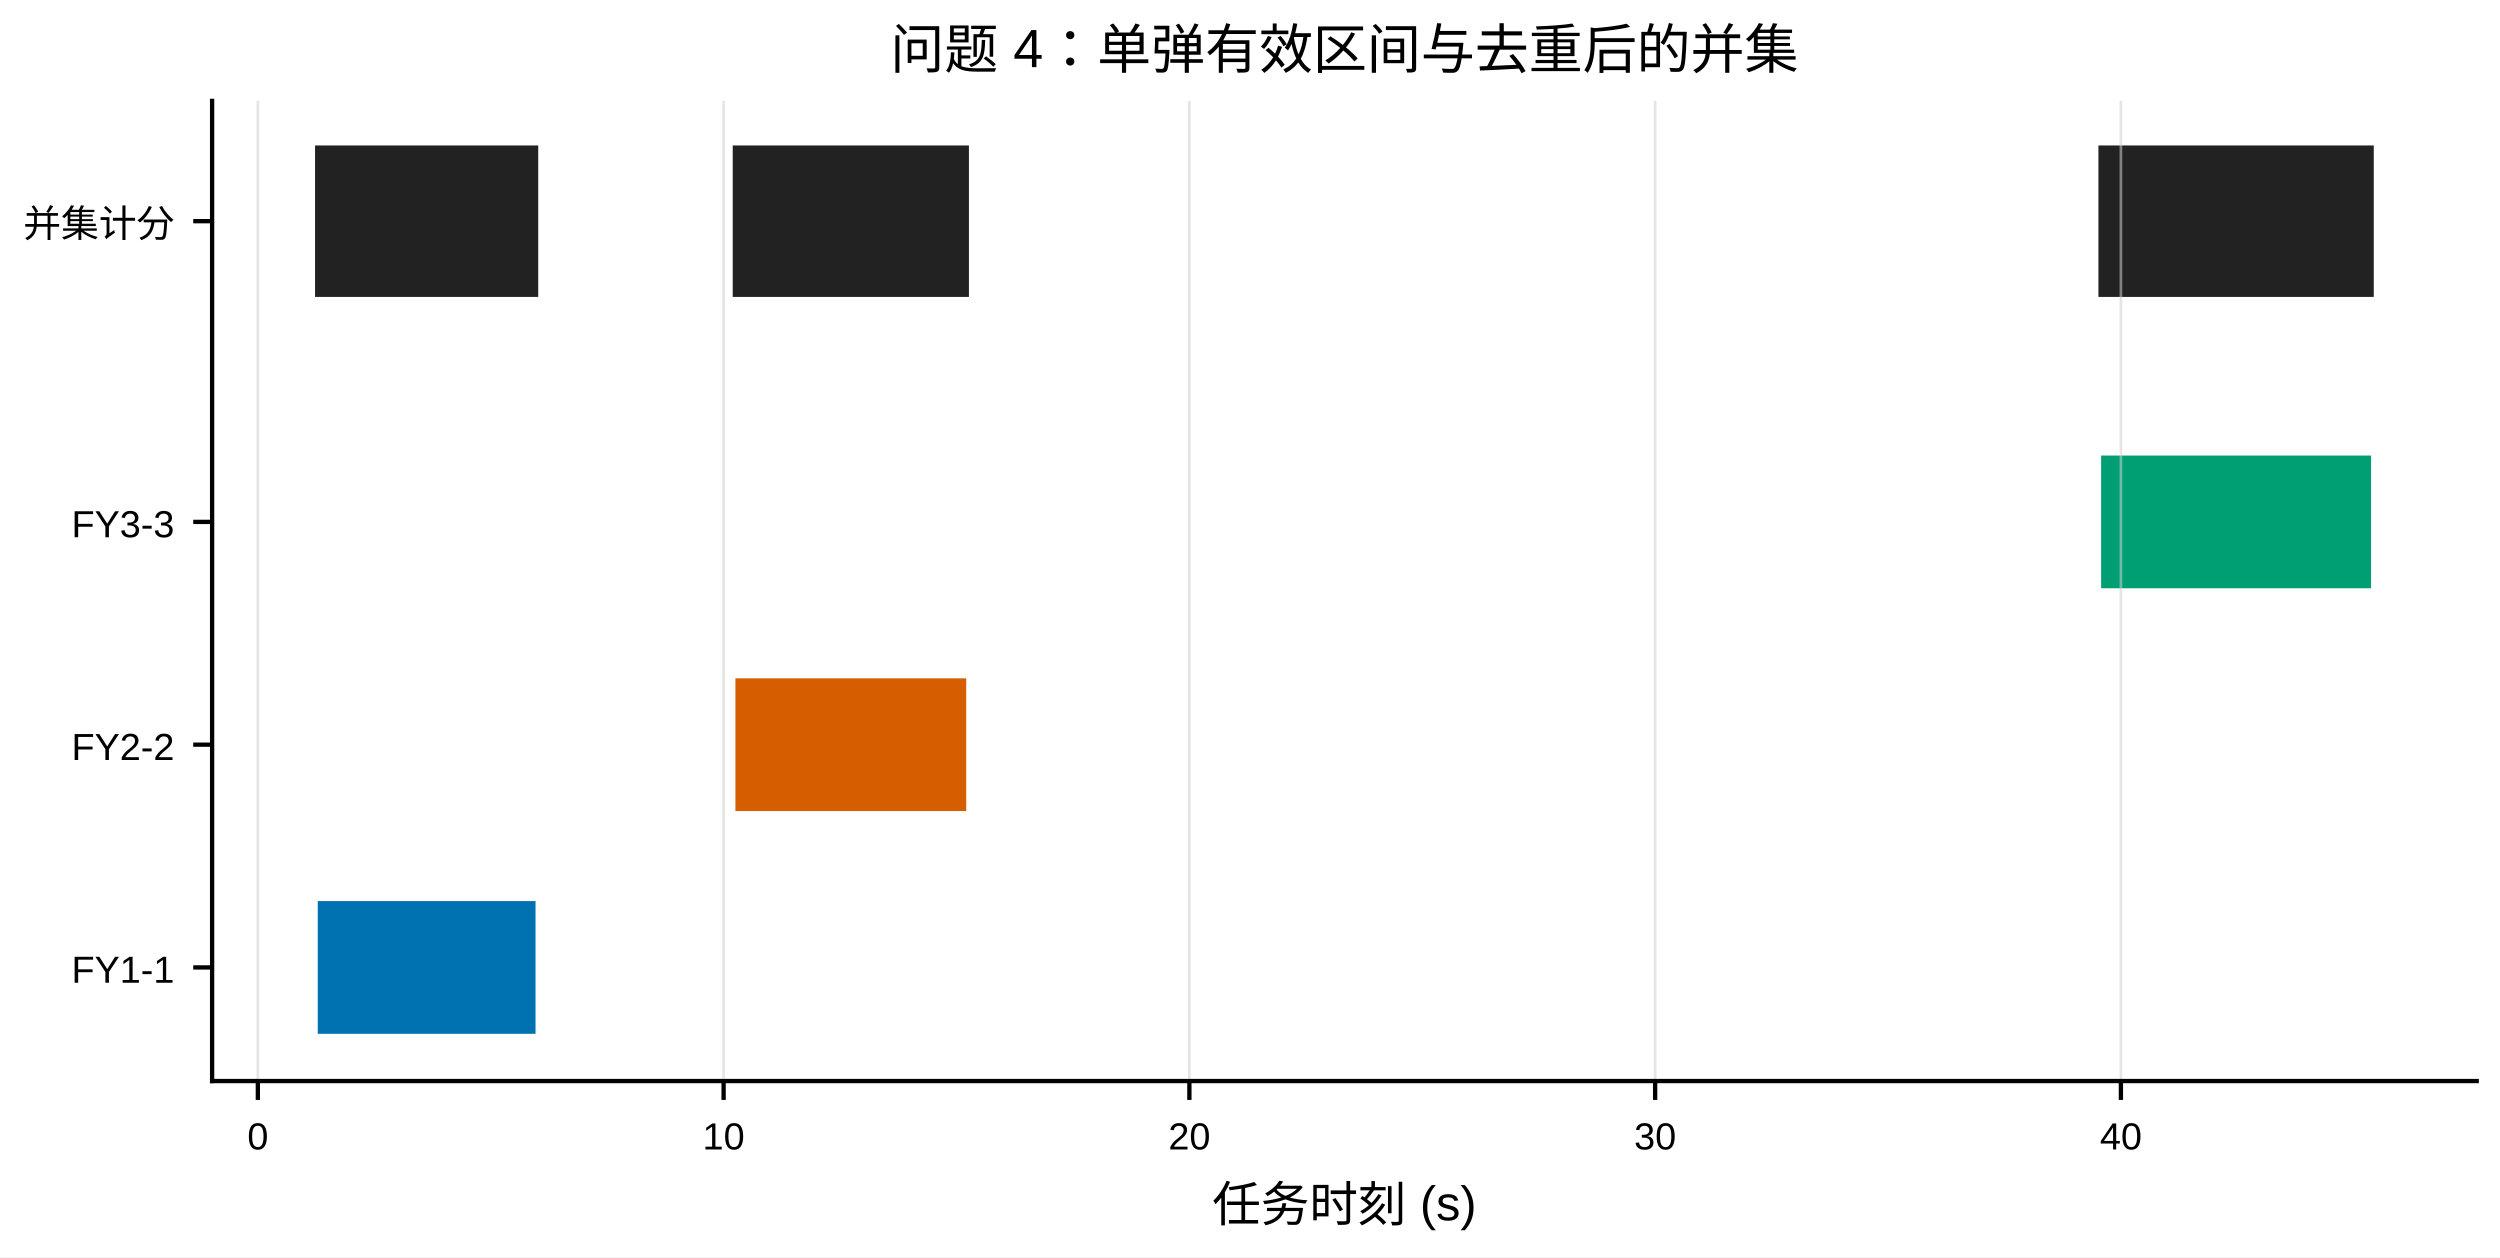
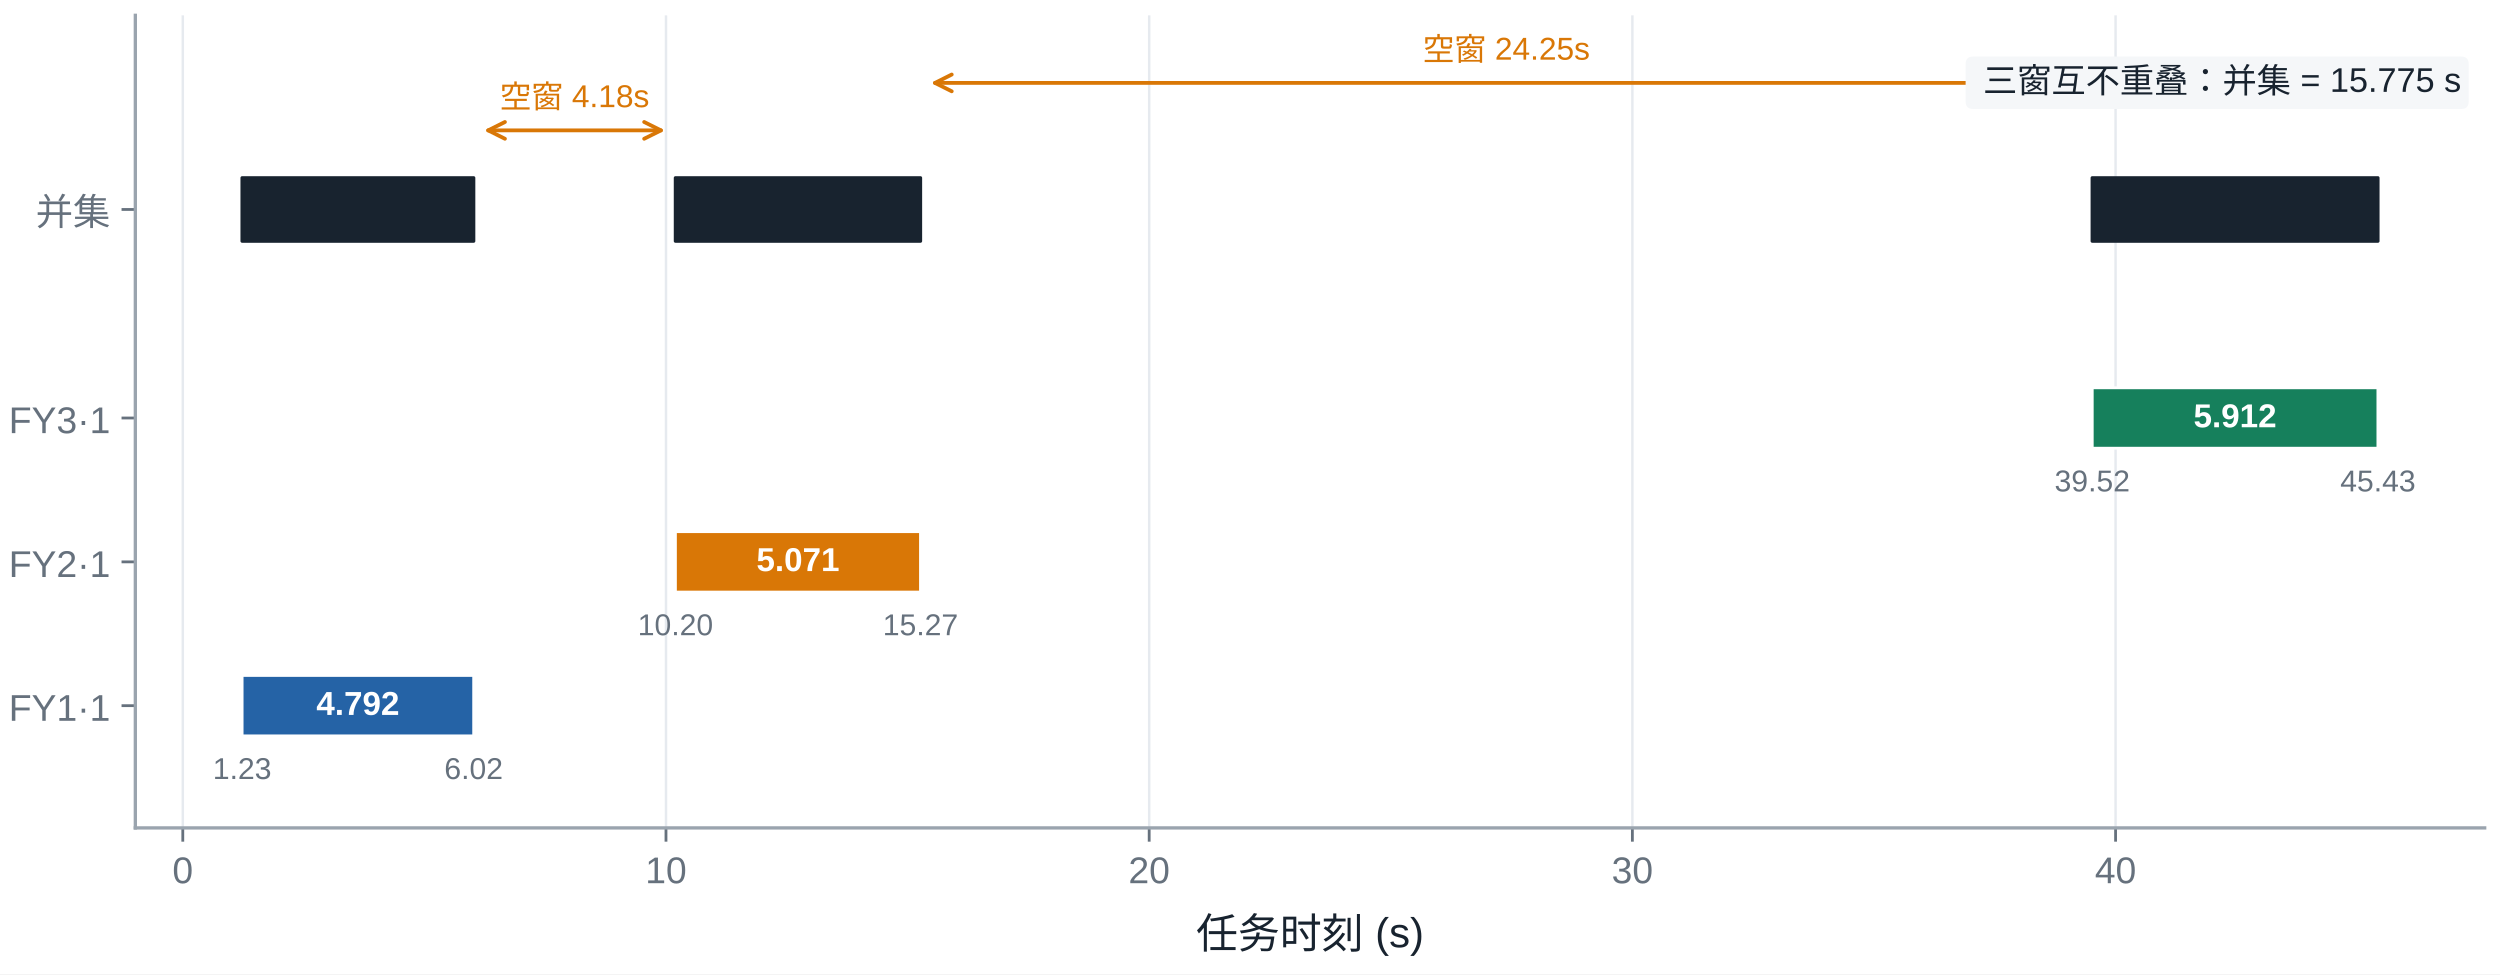
- <svg xmlns="http://www.w3.org/2000/svg" xmlns:xlink="http://www.w3.org/1999/xlink" width="463.44pt" height="233.04pt" viewBox="0 0 463.44 233.04" version="1.1">
+ <svg xmlns="http://www.w3.org/2000/svg" xmlns:xlink="http://www.w3.org/1999/xlink" width="489.6pt" height="190.8pt" viewBox="0 0 489.6 190.8" version="1.1">
  <defs>
    <style type="text/css">*{stroke-linejoin: round; stroke-linecap: butt}</style>
  </defs>
  <g id="figure_1">
    <g id="patch_1">
-       <path d="M 0 233.04 L 463.44 233.04 L 463.44 0 L 0 0 z " style="fill: #ffffff" />
+       <path d="M 0 190.8 L 489.6 190.8 L 489.6 0 L 0 0 z " style="fill: #ffffff" />
    </g>
    <g id="axes_1">
      <g id="patch_2">
-         <path d="M 39.32 200.4 L 459.12 200.4 L 459.12 18.704 L 39.32 18.704 z " style="fill: #ffffff" />
-       </g>
-       <g id="PolyCollection_1">
-         <defs>
-           <path id="m73ad49e0df" d="M 58.402 -40.899 L 58.402 -66.501 L 99.775 -66.501 L 99.775 -40.899 z " style="stroke: #ffffff" />
-         </defs>
-         <g clip-path="url(#p166b7b3925)">
-           <use xlink:href="#m73ad49e0df" x="0" y="233.04" style="fill: #0072b2; stroke: #ffffff" />
-         </g>
-       </g>
-       <g id="PolyCollection_2">
-         <defs>
-           <path id="m3b56fb4ba2" d="M 135.829 -82.193 L 135.829 -107.796 L 179.615 -107.796 L 179.615 -82.193 z " style="stroke: #ffffff" />
-         </defs>
-         <g clip-path="url(#p166b7b3925)">
-           <use xlink:href="#m3b56fb4ba2" x="0" y="233.04" style="fill: #d55e00; stroke: #ffffff" />
-         </g>
-       </g>
-       <g id="PolyCollection_3">
-         <defs>
-           <path id="m5039284c14" d="M 388.997 -123.488 L 388.997 -149.09 L 440.038 -149.09 L 440.038 -123.488 z " style="stroke: #ffffff" />
-         </defs>
-         <g clip-path="url(#p166b7b3925)">
-           <use xlink:href="#m5039284c14" x="0" y="233.04" style="fill: #009e73; stroke: #ffffff" />
-         </g>
-       </g>
-       <g id="PolyCollection_4">
-         <path d="M 58.402 55.043 L 58.402 26.963 L 99.775 26.963 L 99.775 55.043 z " clip-path="url(#p166b7b3925)" style="fill: #222222" />
-       </g>
-       <g id="PolyCollection_5">
-         <path d="M 135.829 55.043 L 135.829 26.963 L 179.615 26.963 L 179.615 55.043 z " clip-path="url(#p166b7b3925)" style="fill: #222222" />
-       </g>
-       <g id="PolyCollection_6">
-         <path d="M 388.997 55.043 L 388.997 26.963 L 440.038 26.963 L 440.038 55.043 z " clip-path="url(#p166b7b3925)" style="fill: #222222" />
+         <path d="M 26.504 162.137 L 486.6 162.137 L 486.6 3 L 26.504 3 z " style="fill: #ffffff" />
      </g>
      <g id="matplotlib.axis_1">
        <g id="xtick_1">
          <g id="line2d_1">
-             <path d="M 47.799 200.4 L 47.799 18.704 " clip-path="url(#p166b7b3925)" style="fill: none; stroke: #d0d0d0; stroke-opacity: 0.55; stroke-width: 0.5; stroke-linecap: square" />
+             <path d="M 35.797 162.137 L 35.797 3 " clip-path="url(#p589b6f2aa7)" style="fill: none; stroke: #e3e8ed; stroke-opacity: 0.9; stroke-width: 0.48; stroke-linecap: square" />
          </g>
          <g id="line2d_2">
            <defs>
-               <path id="m43e56f6e46" d="M 0 0 L 0 3.5 " style="stroke: #000000; stroke-width: 0.8" />
+               <path id="mc4528608a9" d="M 0 0 L 0 2.7 " style="stroke: #66717d; stroke-width: 0.55" />
            </defs>
            <g>
-               <use xlink:href="#m43e56f6e46" x="47.799" y="200.4" style="stroke: #000000; stroke-width: 0.8" />
+               <use xlink:href="#mc4528608a9" x="35.797" y="162.137" style="fill: #66717d; stroke: #66717d; stroke-width: 0.55" />
            </g>
          </g>
          <g id="text_1">
-             <text style="font-size: 7px; font-family: 'Microsoft YaHei', 'SimHei', 'Arial', 'DejaVu Sans', sans-serif; text-anchor: middle" x="47.799" y="213.084" transform="rotate(-0 47.79918 213.0837)">0</text>
+             <text style="font-size: 7.3px; font-family: 'Microsoft YaHei', 'SimHei', 'Arial', 'DejaVu Sans', sans-serif; text-anchor: middle; fill: #66717d" x="35.797" y="172.965" transform="rotate(-0 35.79692 172.9646)">0</text>
          </g>
        </g>
        <g id="xtick_2">
          <g id="line2d_3">
-             <path d="M 134.141 200.4 L 134.141 18.704 " clip-path="url(#p166b7b3925)" style="fill: none; stroke: #d0d0d0; stroke-opacity: 0.55; stroke-width: 0.5; stroke-linecap: square" />
+             <path d="M 130.426 162.137 L 130.426 3 " clip-path="url(#p589b6f2aa7)" style="fill: none; stroke: #e3e8ed; stroke-opacity: 0.9; stroke-width: 0.48; stroke-linecap: square" />
          </g>
          <g id="line2d_4">
            <g>
-               <use xlink:href="#m43e56f6e46" x="134.141" y="200.4" style="stroke: #000000; stroke-width: 0.8" />
+               <use xlink:href="#mc4528608a9" x="130.426" y="162.137" style="fill: #66717d; stroke: #66717d; stroke-width: 0.55" />
            </g>
          </g>
          <g id="text_2">
-             <text style="font-size: 7px; font-family: 'Microsoft YaHei', 'SimHei', 'Arial', 'DejaVu Sans', sans-serif; text-anchor: middle" x="134.141" y="213.084" transform="rotate(-0 134.1408 213.0837)">10</text>
+             <text style="font-size: 7.3px; font-family: 'Microsoft YaHei', 'SimHei', 'Arial', 'DejaVu Sans', sans-serif; text-anchor: middle; fill: #66717d" x="130.426" y="172.965" transform="rotate(-0 130.4264 172.9646)">10</text>
          </g>
        </g>
        <g id="xtick_3">
          <g id="line2d_5">
-             <path d="M 220.482 200.4 L 220.482 18.704 " clip-path="url(#p166b7b3925)" style="fill: none; stroke: #d0d0d0; stroke-opacity: 0.55; stroke-width: 0.5; stroke-linecap: square" />
+             <path d="M 225.056 162.137 L 225.056 3 " clip-path="url(#p589b6f2aa7)" style="fill: none; stroke: #e3e8ed; stroke-opacity: 0.9; stroke-width: 0.48; stroke-linecap: square" />
          </g>
          <g id="line2d_6">
            <g>
-               <use xlink:href="#m43e56f6e46" x="220.482" y="200.4" style="stroke: #000000; stroke-width: 0.8" />
+               <use xlink:href="#mc4528608a9" x="225.056" y="162.137" style="fill: #66717d; stroke: #66717d; stroke-width: 0.55" />
            </g>
          </g>
          <g id="text_3">
-             <text style="font-size: 7px; font-family: 'Microsoft YaHei', 'SimHei', 'Arial', 'DejaVu Sans', sans-serif; text-anchor: middle" x="220.482" y="213.084" transform="rotate(-0 220.4824 213.0837)">20</text>
+             <text style="font-size: 7.3px; font-family: 'Microsoft YaHei', 'SimHei', 'Arial', 'DejaVu Sans', sans-serif; text-anchor: middle; fill: #66717d" x="225.056" y="172.965" transform="rotate(-0 225.0559 172.9646)">20</text>
          </g>
        </g>
        <g id="xtick_4">
          <g id="line2d_7">
-             <path d="M 306.824 200.4 L 306.824 18.704 " clip-path="url(#p166b7b3925)" style="fill: none; stroke: #d0d0d0; stroke-opacity: 0.55; stroke-width: 0.5; stroke-linecap: square" />
+             <path d="M 319.685 162.137 L 319.685 3 " clip-path="url(#p589b6f2aa7)" style="fill: none; stroke: #e3e8ed; stroke-opacity: 0.9; stroke-width: 0.48; stroke-linecap: square" />
          </g>
          <g id="line2d_8">
            <g>
-               <use xlink:href="#m43e56f6e46" x="306.824" y="200.4" style="stroke: #000000; stroke-width: 0.8" />
+               <use xlink:href="#mc4528608a9" x="319.685" y="162.137" style="fill: #66717d; stroke: #66717d; stroke-width: 0.55" />
            </g>
          </g>
          <g id="text_4">
-             <text style="font-size: 7px; font-family: 'Microsoft YaHei', 'SimHei', 'Arial', 'DejaVu Sans', sans-serif; text-anchor: middle" x="306.824" y="213.084" transform="rotate(-0 306.824 213.0837)">30</text>
+             <text style="font-size: 7.3px; font-family: 'Microsoft YaHei', 'SimHei', 'Arial', 'DejaVu Sans', sans-serif; text-anchor: middle; fill: #66717d" x="319.685" y="172.965" transform="rotate(-0 319.6854 172.9646)">30</text>
          </g>
        </g>
        <g id="xtick_5">
          <g id="line2d_9">
-             <path d="M 393.166 200.4 L 393.166 18.704 " clip-path="url(#p166b7b3925)" style="fill: none; stroke: #d0d0d0; stroke-opacity: 0.55; stroke-width: 0.5; stroke-linecap: square" />
+             <path d="M 414.315 162.137 L 414.315 3 " clip-path="url(#p589b6f2aa7)" style="fill: none; stroke: #e3e8ed; stroke-opacity: 0.9; stroke-width: 0.48; stroke-linecap: square" />
          </g>
          <g id="line2d_10">
            <g>
-               <use xlink:href="#m43e56f6e46" x="393.166" y="200.4" style="stroke: #000000; stroke-width: 0.8" />
+               <use xlink:href="#mc4528608a9" x="414.315" y="162.137" style="fill: #66717d; stroke: #66717d; stroke-width: 0.55" />
            </g>
          </g>
          <g id="text_5">
-             <text style="font-size: 7px; font-family: 'Microsoft YaHei', 'SimHei', 'Arial', 'DejaVu Sans', sans-serif; text-anchor: middle" x="393.166" y="213.084" transform="rotate(-0 393.1656 213.0837)">40</text>
+             <text style="font-size: 7.3px; font-family: 'Microsoft YaHei', 'SimHei', 'Arial', 'DejaVu Sans', sans-serif; text-anchor: middle; fill: #66717d" x="414.315" y="172.965" transform="rotate(-0 414.3149 172.9646)">40</text>
          </g>
        </g>
        <g id="text_6">
-           <text style="font-size: 9px; font-family: 'Microsoft YaHei', 'SimHei', 'Arial', 'DejaVu Sans', sans-serif; text-anchor: middle" x="249.22" y="226.439" transform="rotate(-0 249.2198 226.4388)">任务时刻 (s)</text>
+           <text style="font-size: 8.2px; font-family: 'Microsoft YaHei', 'SimHei', 'Arial', 'DejaVu Sans', sans-serif; text-anchor: middle; fill: #18232f" x="256.552" y="185.722" transform="rotate(-0 256.5518 185.7217)">任务时刻 (s)</text>
        </g>
      </g>
      <g id="matplotlib.axis_2">
        <g id="ytick_1">
          <g id="line2d_11">
            <defs>
-               <path id="m6e6233d628" d="M 0 0 L -3.5 0 " style="stroke: #000000; stroke-width: 0.8" />
+               <path id="mb8d1795b3f" d="M 0 0 L -2.7 0 " style="stroke: #66717d; stroke-width: 0.55" />
            </defs>
            <g>
-               <use xlink:href="#m6e6233d628" x="39.32" y="179.34" style="stroke: #000000; stroke-width: 0.8" />
+               <use xlink:href="#mb8d1795b3f" x="26.504" y="138.196" style="fill: #66717d; stroke: #66717d; stroke-width: 0.55" />
            </g>
          </g>
          <g id="text_7">
-             <text style="font-size: 7px; font-family: 'Microsoft YaHei', 'SimHei', 'Arial', 'DejaVu Sans', sans-serif; text-anchor: end" x="32.32" y="182.182" transform="rotate(-0 32.32 182.1816)">FY1-1</text>
+             <text style="font-size: 7.3px; font-family: 'Microsoft YaHei', 'SimHei', 'Arial', 'DejaVu Sans', sans-serif; text-anchor: end; fill: #66717d" x="21.604" y="141.16" transform="rotate(-0 21.60383 141.1598)">FY1·1</text>
          </g>
        </g>
        <g id="ytick_2">
          <g id="line2d_12">
            <g>
-               <use xlink:href="#m6e6233d628" x="39.32" y="138.045" style="stroke: #000000; stroke-width: 0.8" />
+               <use xlink:href="#mb8d1795b3f" x="26.504" y="110.03" style="fill: #66717d; stroke: #66717d; stroke-width: 0.55" />
            </g>
          </g>
          <g id="text_8">
-             <text style="font-size: 7px; font-family: 'Microsoft YaHei', 'SimHei', 'Arial', 'DejaVu Sans', sans-serif; text-anchor: end" x="32.32" y="140.887" transform="rotate(-0 32.32 140.8872)">FY2-2</text>
+             <text style="font-size: 7.3px; font-family: 'Microsoft YaHei', 'SimHei', 'Arial', 'DejaVu Sans', sans-serif; text-anchor: end; fill: #66717d" x="21.604" y="112.994" transform="rotate(-0 21.60383 112.994)">FY2·1</text>
          </g>
        </g>
        <g id="ytick_3">
          <g id="line2d_13">
            <g>
-               <use xlink:href="#m6e6233d628" x="39.32" y="96.751" style="stroke: #000000; stroke-width: 0.8" />
+               <use xlink:href="#mb8d1795b3f" x="26.504" y="81.864" style="fill: #66717d; stroke: #66717d; stroke-width: 0.55" />
            </g>
          </g>
          <g id="text_9">
-             <text style="font-size: 7px; font-family: 'Microsoft YaHei', 'SimHei', 'Arial', 'DejaVu Sans', sans-serif; text-anchor: end" x="32.32" y="99.593" transform="rotate(-0 32.32 99.5928)">FY3-3</text>
+             <text style="font-size: 7.3px; font-family: 'Microsoft YaHei', 'SimHei', 'Arial', 'DejaVu Sans', sans-serif; text-anchor: end; fill: #66717d" x="21.604" y="84.828" transform="rotate(-0 21.60383 84.82826)">FY3·1</text>
          </g>
        </g>
        <g id="ytick_4">
          <g id="line2d_14">
            <g>
-               <use xlink:href="#m6e6233d628" x="39.32" y="41.003" style="stroke: #000000; stroke-width: 0.8" />
+               <use xlink:href="#mb8d1795b3f" x="26.504" y="41.024" style="fill: #66717d; stroke: #66717d; stroke-width: 0.55" />
            </g>
          </g>
          <g id="text_10">
-             <text style="font-size: 7px; font-family: 'Microsoft YaHei', 'SimHei', 'Arial', 'DejaVu Sans', sans-serif; text-anchor: end" x="32.32" y="43.934" transform="rotate(-0 32.32 43.93404)">并集计分</text>
-           </g>
+             <text style="font-size: 7.3px; font-family: 'Microsoft YaHei', 'SimHei', 'Arial', 'DejaVu Sans', sans-serif; text-anchor: end; fill: #66717d" x="21.604" y="44.08" transform="rotate(-0 21.60383 44.08034)">并集</text>
+           </g>
+         </g>
+       </g>
+       <g id="PolyCollection_1">
+         <defs>
+           <path id="m6fff1ff201" d="M 47.417 -46.689 L 47.417 -58.519 L 92.762 -58.519 L 92.762 -46.689 z " style="stroke: #ffffff; stroke-width: 0.55" />
+         </defs>
+         <g clip-path="url(#p589b6f2aa7)">
+           <use xlink:href="#m6fff1ff201" x="0" y="190.8" style="fill: #2563a6; stroke: #ffffff; stroke-width: 0.55" />
+         </g>
+       </g>
+       <g id="PolyCollection_2">
+         <defs>
+           <path id="m71c01d588b" d="M 132.277 -74.855 L 132.277 -86.685 L 180.266 -86.685 L 180.266 -74.855 z " style="stroke: #ffffff; stroke-width: 0.55" />
+         </defs>
+         <g clip-path="url(#p589b6f2aa7)">
+           <use xlink:href="#m71c01d588b" x="0" y="190.8" style="fill: #d97706; stroke: #ffffff; stroke-width: 0.55" />
+         </g>
+       </g>
+       <g id="PolyCollection_3">
+         <defs>
+           <path id="mb11d768242" d="M 409.746 -103.021 L 409.746 -114.85 L 465.686 -114.85 L 465.686 -103.021 z " style="stroke: #ffffff; stroke-width: 0.55" />
+         </defs>
+         <g clip-path="url(#p589b6f2aa7)">
+           <use xlink:href="#mb11d768242" x="0" y="190.8" style="fill: #16805c; stroke: #ffffff; stroke-width: 0.55" />
+         </g>
+       </g>
+       <g id="PolyCollection_4">
+         <defs>
+           <path id="m7b90cc1c95" d="M 47.417 -143.579 L 47.417 -155.972 L 92.762 -155.972 L 92.762 -143.579 z " style="stroke: #18232f; stroke-width: 0.65" />
+         </defs>
+         <g clip-path="url(#p589b6f2aa7)">
+           <use xlink:href="#m7b90cc1c95" x="0" y="190.8" style="fill: #18232f; stroke: #18232f; stroke-width: 0.65" />
+         </g>
+       </g>
+       <g id="PolyCollection_5">
+         <defs>
+           <path id="m53174a4397" d="M 132.277 -143.579 L 132.277 -155.972 L 180.266 -155.972 L 180.266 -143.579 z " style="stroke: #18232f; stroke-width: 0.65" />
+         </defs>
+         <g clip-path="url(#p589b6f2aa7)">
+           <use xlink:href="#m53174a4397" x="0" y="190.8" style="fill: #18232f; stroke: #18232f; stroke-width: 0.65" />
+         </g>
+       </g>
+       <g id="PolyCollection_6">
+         <defs>
+           <path id="m5bce1337f1" d="M 409.746 -143.579 L 409.746 -155.972 L 465.686 -155.972 L 465.686 -143.579 z " style="stroke: #18232f; stroke-width: 0.65" />
+         </defs>
+         <g clip-path="url(#p589b6f2aa7)">
+           <use xlink:href="#m5bce1337f1" x="0" y="190.8" style="fill: #18232f; stroke: #18232f; stroke-width: 0.65" />
        </g>
      </g>
      <g id="patch_3">
-         <path d="M 39.32 200.4 L 39.32 18.704 " style="fill: none; stroke: #000000; stroke-width: 0.8; stroke-linejoin: miter; stroke-linecap: square" />
+         <path d="M 26.504 162.137 L 26.504 3 " style="fill: none; stroke: #9aa4ae; stroke-width: 0.65; stroke-linejoin: miter; stroke-linecap: square" />
      </g>
      <g id="patch_4">
-         <path d="M 39.32 200.4 L 459.12 200.4 " style="fill: none; stroke: #000000; stroke-width: 0.8; stroke-linejoin: miter; stroke-linecap: square" />
+         <path d="M 26.504 162.137 L 486.6 162.137 " style="fill: none; stroke: #9aa4ae; stroke-width: 0.65; stroke-linejoin: miter; stroke-linecap: square" />
      </g>
      <g id="text_11">
-         <text style="font-size: 10px; font-family: 'Microsoft YaHei', 'SimHei', 'Arial', 'DejaVu Sans', sans-serif; text-anchor: middle" x="249.22" y="12.704" transform="rotate(-0 249.2198 12.70438)">问题 4：单弹有效区间与去重后的并集</text>
+         <text style="font-weight: 700; font-size: 6.5px; font-family: 'Microsoft YaHei', 'SimHei', 'Arial', 'DejaVu Sans', sans-serif; text-anchor: middle; fill: #ffffff" x="70.09" y="140.011" transform="rotate(-0 70.08982 140.0114)">4.792</text>
+       </g>
+       <g id="text_12">
+         <text style="font-size: 5.9px; font-family: 'Microsoft YaHei', 'SimHei', 'Arial', 'DejaVu Sans', sans-serif; text-anchor: middle; fill: #66717d" x="47.417" y="152.563" transform="rotate(-0 47.41728 152.5632)">1.23</text>
+       </g>
+       <g id="text_13">
+         <text style="font-size: 5.9px; font-family: 'Microsoft YaHei', 'SimHei', 'Arial', 'DejaVu Sans', sans-serif; text-anchor: middle; fill: #66717d" x="92.762" y="152.563" transform="rotate(-0 92.76236 152.5632)">6.02</text>
+       </g>
+       <g id="text_14">
+         <text style="font-weight: 700; font-size: 6.5px; font-family: 'Microsoft YaHei', 'SimHei', 'Arial', 'DejaVu Sans', sans-serif; text-anchor: middle; fill: #ffffff" x="156.272" y="111.846" transform="rotate(-0 156.2715 111.8456)">5.071</text>
+       </g>
+       <g id="text_15">
+         <text style="font-size: 5.9px; font-family: 'Microsoft YaHei', 'SimHei', 'Arial', 'DejaVu Sans', sans-serif; text-anchor: middle; fill: #66717d" x="132.277" y="124.397" transform="rotate(-0 132.2769 124.3974)">10.20</text>
+       </g>
+       <g id="text_16">
+         <text style="font-size: 5.9px; font-family: 'Microsoft YaHei', 'SimHei', 'Arial', 'DejaVu Sans', sans-serif; text-anchor: middle; fill: #66717d" x="180.266" y="124.397" transform="rotate(-0 180.2661 124.3974)">15.27</text>
+       </g>
+       <g id="text_17">
+         <text style="font-weight: 700; font-size: 6.5px; font-family: 'Microsoft YaHei', 'SimHei', 'Arial', 'DejaVu Sans', sans-serif; text-anchor: middle; fill: #ffffff" x="437.716" y="83.68" transform="rotate(-0 437.7162 83.67984)">5.912</text>
+       </g>
+       <g id="text_18">
+         <text style="font-size: 5.9px; font-family: 'Microsoft YaHei', 'SimHei', 'Arial', 'DejaVu Sans', sans-serif; text-anchor: middle; fill: #66717d" x="409.746" y="96.232" transform="rotate(-0 409.7461 96.23165)">39.52</text>
+       </g>
+       <g id="text_19">
+         <text style="font-size: 5.9px; font-family: 'Microsoft YaHei', 'SimHei', 'Arial', 'DejaVu Sans', sans-serif; text-anchor: middle; fill: #66717d" x="465.686" y="96.232" transform="rotate(-0 465.6863 96.23165)">45.43</text>
+       </g>
+       <g id="patch_5">
+         <path d="M 95.603 25.533 Q 112.52 25.533 129.437 25.533 " style="fill: none; stroke: #d97706; stroke-width: 0.75; stroke-linecap: round" />
+         <path d="M 98.883 27.173 L 95.603 25.533 L 98.883 23.893 " style="fill: none; stroke: #d97706; stroke-width: 0.75; stroke-linecap: round" />
+         <path d="M 126.157 23.893 L 129.437 25.533 L 126.157 27.173 " style="fill: none; stroke: #d97706; stroke-width: 0.75; stroke-linecap: round" />
+       </g>
+       <g id="text_20">
+         <text style="font-size: 6.2px; font-family: 'Microsoft YaHei', 'SimHei', 'Arial', 'DejaVu Sans', sans-serif; text-anchor: middle; fill: #d97706" x="112.52" y="21.145" transform="rotate(-0 112.5196 21.14509)">空窗 4.18s</text>
+       </g>
+       <g id="patch_6">
+         <path d="M 183.104 16.238 Q 295.004 16.238 406.905 16.238 " style="fill: none; stroke: #d97706; stroke-width: 0.75; stroke-linecap: round" />
+         <path d="M 186.384 17.878 L 183.104 16.238 L 186.384 14.598 " style="fill: none; stroke: #d97706; stroke-width: 0.75; stroke-linecap: round" />
+         <path d="M 403.625 14.598 L 406.905 16.238 L 403.625 17.878 " style="fill: none; stroke: #d97706; stroke-width: 0.75; stroke-linecap: round" />
+       </g>
+       <g id="text_21">
+         <text style="font-size: 6.2px; font-family: 'Microsoft YaHei', 'SimHei', 'Arial', 'DejaVu Sans', sans-serif; text-anchor: middle; fill: #d97706" x="295.006" y="11.85" transform="rotate(-0 295.0061 11.85039)">空窗 24.25s</text>
+       </g>
+       <g id="text_22">
+         <g id="patch_7">
+           <path d="M 386.421 21.344 L 481.999 21.344 Q 483.473 21.344 483.473 19.87 L 483.473 12.548 Q 483.473 11.074 481.999 11.074 L 386.421 11.074 Q 384.947 11.074 384.947 12.548 L 384.947 19.87 Q 384.947 21.344 386.421 21.344 z " style="fill: #f5f7f9" />
+         </g>
+         <text style="font-size: 6.7px; font-family: 'Microsoft YaHei', 'SimHei', 'Arial', 'DejaVu Sans', sans-serif; text-anchor: end; fill: #18232f" x="481.999" y="18.172" transform="rotate(-0 481.9988 18.17225)">三窗互不重叠：并集 = 15.775 s</text>
      </g>
    </g>
  </g>
  <defs>
-     <clipPath id="p166b7b3925">
-       <rect x="39.32" y="18.704" width="419.8" height="181.695" />
+     <clipPath id="p589b6f2aa7">
+       <rect x="26.504" y="3" width="460.096" height="159.137" />
    </clipPath>
  </defs>
</svg>
